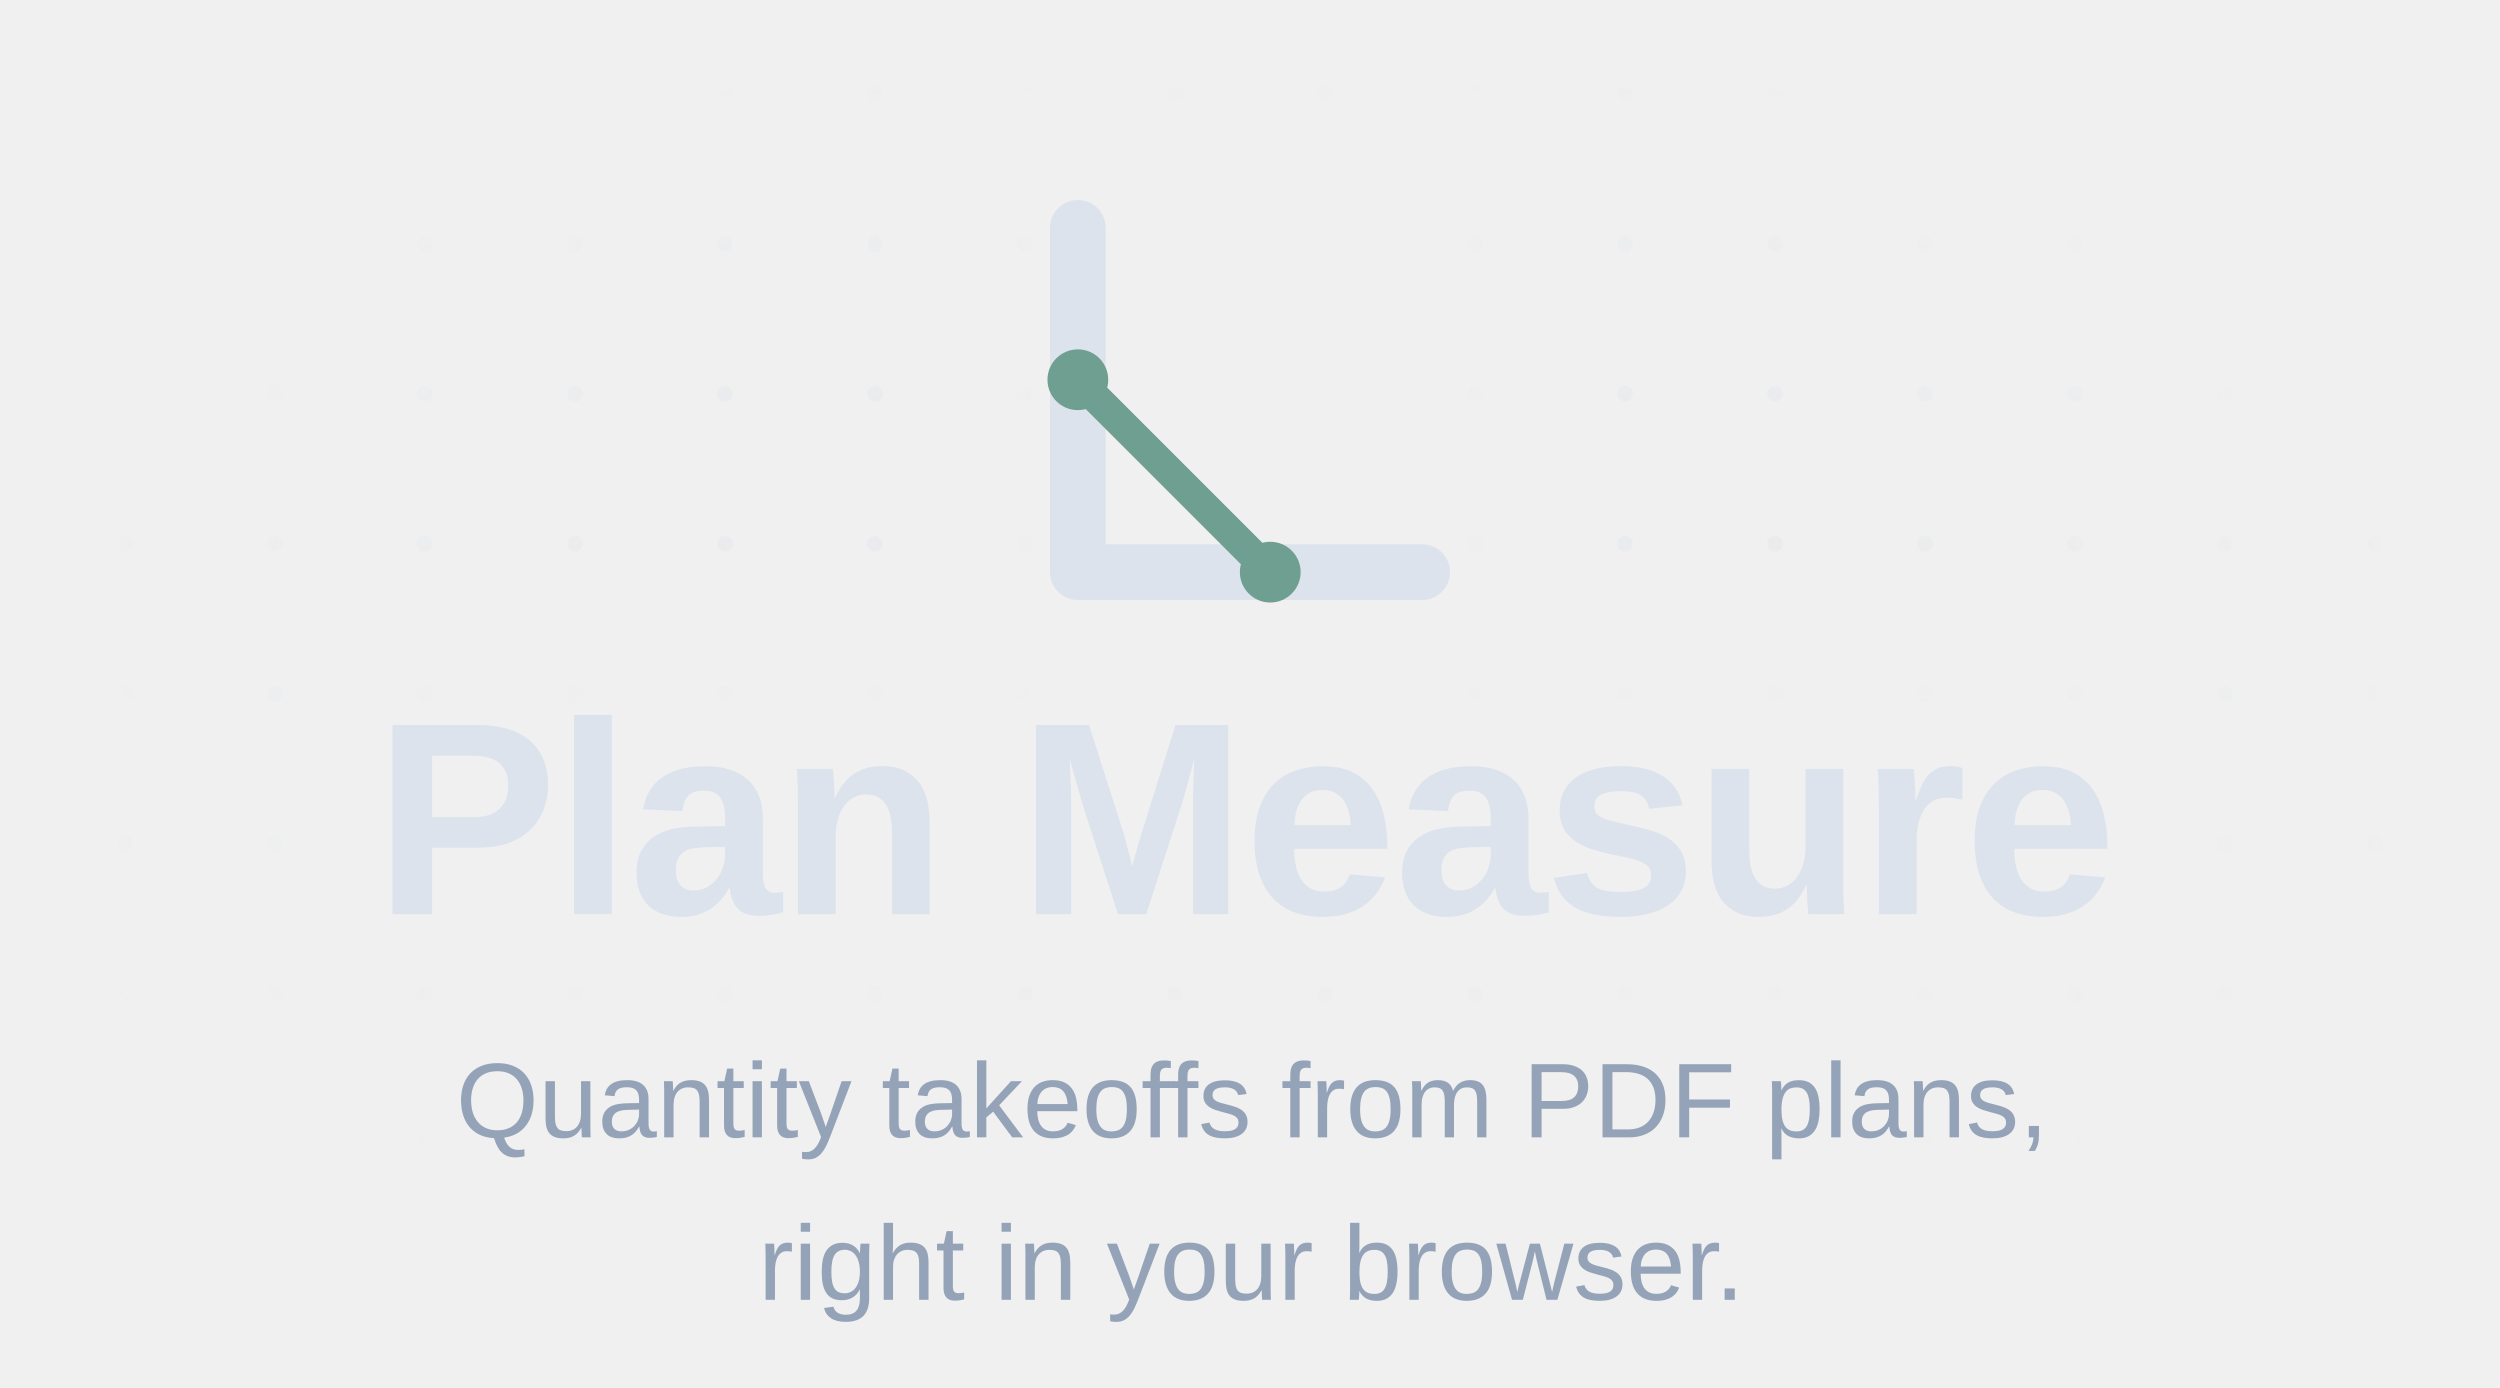
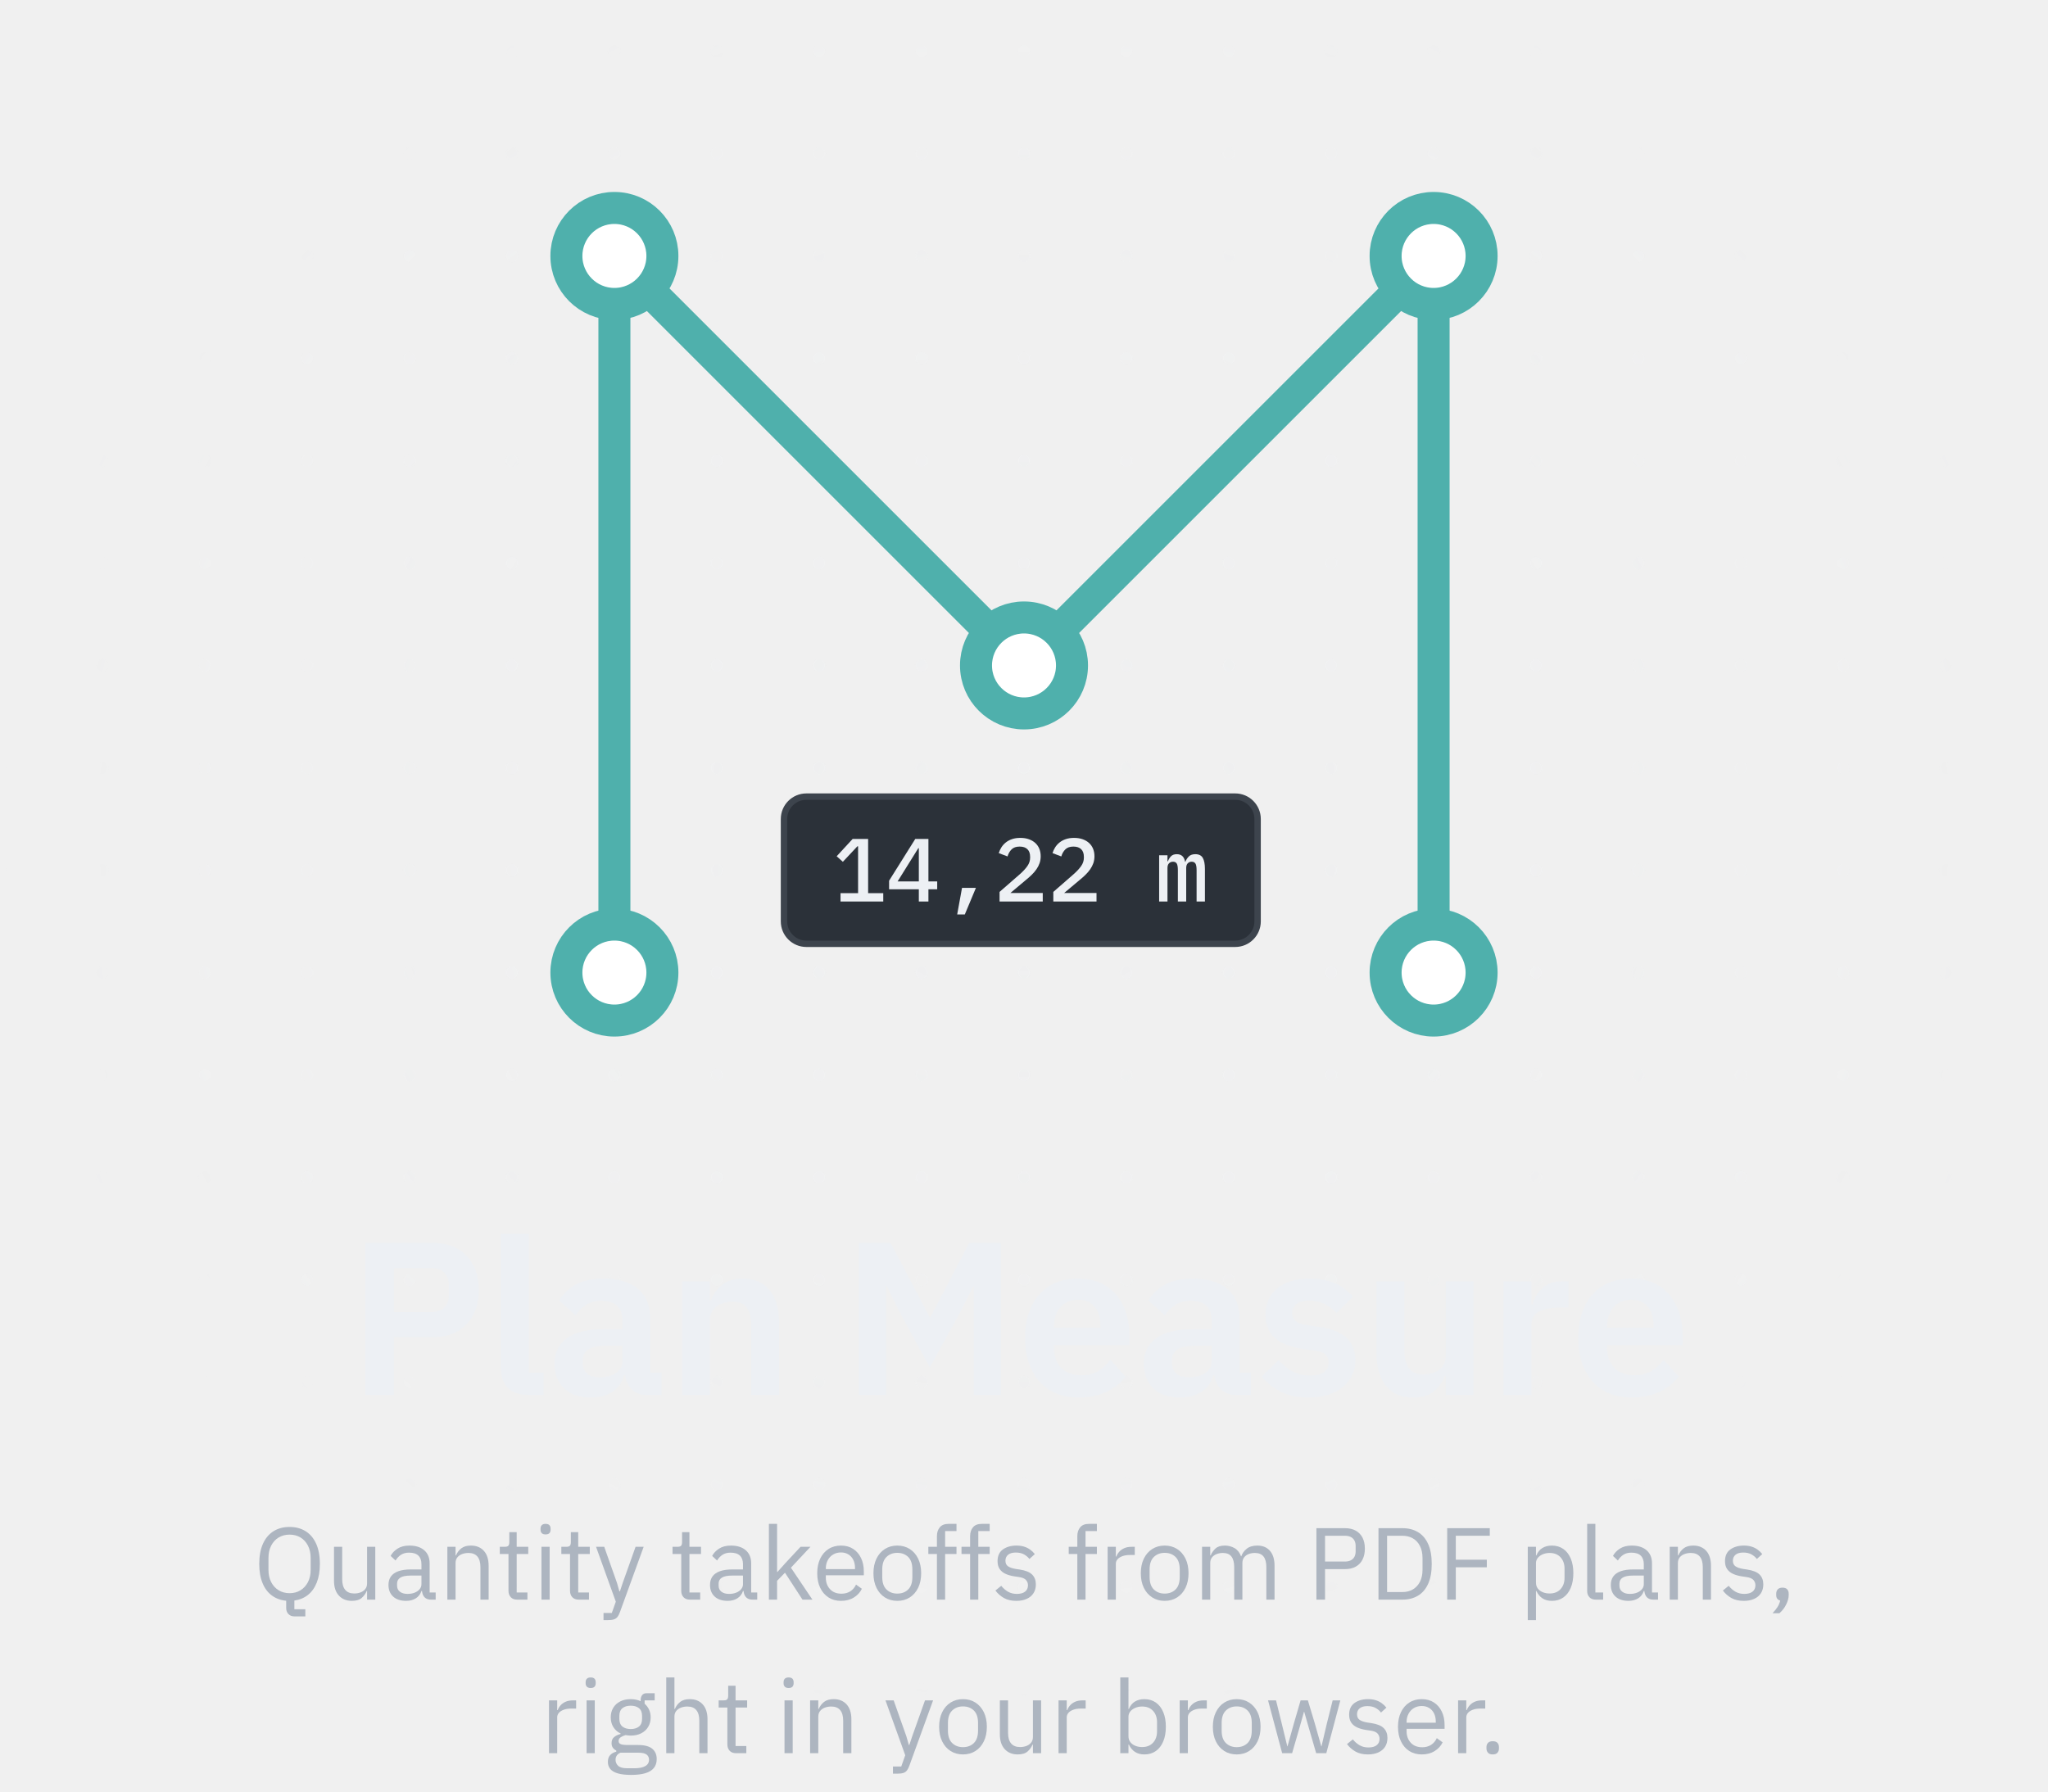
- <svg xmlns="http://www.w3.org/2000/svg" width="400" height="222" viewBox="0 0 400 222">
+ <svg xmlns="http://www.w3.org/2000/svg" width="320" height="280" viewBox="0 0 320 280">
  <defs>
-     <radialGradient id="fade" cx="50%" cy="50%" r="50%">
-       <stop offset="0" stop-color="#fff" stop-opacity="1" />
-       <stop offset="0.6" stop-color="#fff" stop-opacity="0.7" />
+     <path id="o-comma" d="M244 152H399L275 -145H190Z" />
+     <path id="o-four" d="M362 0V136H30V232L322 698H469V224H567V136H469V0ZM125 224H362V595H356Z" />
+     <path id="o-m" d="M44 0V516H137V449H142Q154 482 176.5 505.0Q199 528 241 528Q282 528 304.5 505.5Q327 483 333 444H337Q351 479 376.0 503.5Q401 528 448 528Q508 528 531.5 486.0Q555 444 555 363V0H462V349Q462 403 449.0 423.5Q436 444 407 444Q381 444 363.5 426.5Q346 409 346 374V0H253V349Q253 403 240.5 423.5Q228 444 199 444Q172 444 154.5 426.5Q137 409 137 374V0Z" />
+     <path id="o-one" d="M88 0V93H284V616H276L114 443L45 505L223 698H396V93H565V0Z" />
+     <path id="o-two" d="M545 0H63V107L291 306Q345 354 374.5 397.0Q404 440 404 488V499Q404 554 374.0 583.5Q344 613 287 613Q229 613 197.5 582.0Q166 551 152 503L54 540Q64 573 83.0 603.5Q102 634 131.5 658.0Q161 682 201.5 696.0Q242 710 295 710Q349 710 391.5 694.5Q434 679 463.0 652.0Q492 625 507.0 587.5Q522 550 522 505Q522 463 509.5 427.5Q497 392 474.5 359.5Q452 327 421.0 297.0Q390 267 353 237L184 95H545Z" />
+     <path id="r-D" d="M93 0V698H327Q414 698 478.5 659.5Q543 621 578.0 543.5Q613 466 613 349Q613 232 578.0 154.5Q543 77 478.5 38.5Q414 0 327 0ZM177 74H327Q385 74 429.0 100.0Q473 126 498.0 174.5Q523 223 523 292V406Q523 475 498.0 524.0Q473 573 429.0 598.5Q385 624 327 624H177Z" />
+     <path id="r-F" d="M177 0H93V698H509V624H177V390H480V316H177Z" />
+     <path id="r-P" d="M177 0H93V698H371Q434 698 477.5 673.5Q521 649 543.5 604.5Q566 560 566 498Q566 437 543.5 392.0Q521 347 477.5 322.5Q434 298 371 298H177ZM177 624V372H371Q404 372 427.5 383.5Q451 395 463.5 417.5Q476 440 476 472V524Q476 556 463.5 578.5Q451 601 427.5 612.5Q404 624 371 624Z" />
+     <path id="r-Q" d="M508 -94V-164H405Q364 -164 342.5 -140.5Q321 -117 321 -82V-11Q240 -3 181.0 40.5Q122 84 90.0 162.0Q58 240 58 349Q58 466 94.5 546.5Q131 627 197.5 668.5Q264 710 354 710Q444 710 510.5 668.5Q577 627 613.5 546.5Q650 466 650 349Q650 243 619.5 166.5Q589 90 533.5 46.0Q478 2 401 -9V-94ZM354 63Q415 63 461.0 91.5Q507 120 533.5 171.0Q560 222 560 291V407Q560 476 533.5 527.5Q507 579 461.0 607.0Q415 635 354 635Q294 635 247.5 607.0Q201 579 174.5 527.5Q148 476 148 407V291Q148 222 174.5 171.0Q201 120 247.5 91.5Q294 63 354 63Z" />
+     <path id="r-a" d="M505 0H460Q428 0 408.0 13.5Q388 27 379.0 51.0Q370 75 370 106V113L401 84H366Q350 37 310.5 12.5Q271 -12 217 -12Q135 -12 89.5 30.0Q44 72 44 144Q44 193 68.0 226.5Q92 260 140.5 277.5Q189 295 264 295H366V346Q366 401 336.0 430.0Q306 459 244 459Q198 459 166.0 438.0Q134 417 113 382L65 427Q86 468 132.0 498.0Q178 528 248 528Q341 528 393.5 482.0Q446 436 446 354V70H505ZM366 235H260Q192 235 160.0 215.0Q128 195 128 157V136Q128 98 156.0 77.0Q184 56 230 56Q270 56 300.5 68.5Q331 81 348.5 102.5Q366 124 366 150Z" />
+     <path id="r-b" d="M85 0V740H165V432H169Q189 481 228.0 504.5Q267 528 320 528Q385 528 432.0 495.0Q479 462 504.5 401.5Q530 341 530 258Q530 176 504.5 115.0Q479 54 432.0 21.0Q385 -12 320 -12Q267 -12 229.5 12.0Q192 36 169 84H165V0ZM298 60Q366 60 405.0 102.5Q444 145 444 214V302Q444 371 405.0 413.5Q366 456 298 456Q262 456 231.5 443.0Q201 430 183.0 408.0Q165 386 165 357V165Q165 132 183.0 108.5Q201 85 231.5 72.5Q262 60 298 60Z" />
+     <path id="r-comma" d="M136 117Q168 117 182.5 100.5Q197 84 197 58V44Q197 4 173.0 -46.0Q149 -96 106 -133H39Q69 -101 87.5 -72.5Q106 -44 114 -9Q94 -4 84.5 10.0Q75 24 75 44V58Q75 84 90.0 100.5Q105 117 136 117Z" />
+     <path id="r-e" d="M279 -12Q209 -12 157.0 21.5Q105 55 76.0 115.5Q47 176 47 258Q47 340 76.0 400.5Q105 461 157.0 494.5Q209 528 279 528Q348 528 398.0 495.5Q448 463 475.0 406.0Q502 349 502 276V238H131V214Q131 147 171.5 102.5Q212 58 284 58Q333 58 369.5 81.0Q406 104 426 147L483 106Q458 54 405.0 21.0Q352 -12 279 -12ZM279 461Q236 461 202.5 441.0Q169 421 150.0 385.5Q131 350 131 305V298H416V309Q416 355 399.0 389.0Q382 423 351.0 442.0Q320 461 279 461Z" />
+     <path id="r-f" d="M113 0V446H29V516H113V620Q113 673 141.0 706.5Q169 740 226 740H304V670H193V516H304V446H193V0Z" />
+     <path id="r-g" d="M520 -57Q520 -110 492.0 -144.5Q464 -179 408.5 -195.5Q353 -212 270 -212Q190 -212 139.5 -197.0Q89 -182 66.0 -153.5Q43 -125 43 -85Q43 -43 65.0 -19.0Q87 5 125 15V26Q103 37 91.0 54.5Q79 72 79 98Q79 137 104.0 157.5Q129 178 168 188V192Q122 214 96.5 255.0Q71 296 71 350Q71 403 95.0 443.0Q119 483 163.0 505.5Q207 528 265 528Q293 528 317.5 523.0Q342 518 363 508V517Q363 547 377.0 566.5Q391 586 423 586H500V516H402V483Q430 459 445.5 425.0Q461 391 461 350Q461 298 437.0 257.5Q413 217 369.0 194.5Q325 172 266 172Q253 172 240.0 173.5Q227 175 216 177Q191 170 169.5 156.5Q148 143 148 119Q148 96 170.0 88.0Q192 80 227 80H337Q433 80 476.5 43.5Q520 7 520 -57ZM445 -63Q445 -32 421.5 -13.5Q398 5 338 5H166Q141 -6 129.5 -23.5Q118 -41 118 -65Q118 -99 143.5 -123.0Q169 -147 230 -147H304Q371 -147 408.0 -126.0Q445 -105 445 -63ZM266 236Q317 236 347.0 260.5Q377 285 377 336V364Q377 415 347.0 439.5Q317 464 266 464Q215 464 185.0 439.5Q155 415 155 364V336Q155 285 185.0 260.5Q215 236 266 236Z" />
+     <path id="r-h" d="M85 0V740H165V432H169Q188 476 222.5 502.0Q257 528 315 528Q395 528 441.5 476.5Q488 425 488 331V0H408V317Q408 386 378.5 421.0Q349 456 291 456Q259 456 230.0 445.5Q201 435 183.0 413.0Q165 391 165 358V0Z" />
+     <path id="r-i" d="M125 637Q100 637 88.0 649.5Q76 662 76 682V695Q76 715 88.0 727.5Q100 740 125 740Q151 740 162.5 727.5Q174 715 174 695V682Q174 662 162.5 649.5Q151 637 125 637ZM85 0V516H165V0Z" />
+     <path id="r-k" d="M85 0V740H165V363V271H169L248 359L394 516H491L300 312L510 0H413L242 263L165 184V0Z" />
+     <path id="r-l" d="M241 0H170Q129 0 107.0 23.5Q85 47 85 83V740H165V70H241Z" />
+     <path id="r-m" d="M165 0H85V516H165V432H169Q186 472 217.0 500.0Q248 528 308 528Q359 528 402.0 503.5Q445 479 466 423H468Q482 465 520.5 496.5Q559 528 625 528Q704 528 748.5 476.5Q793 425 793 331V0H713V317Q713 385 686.0 420.5Q659 456 600 456Q569 456 541.0 445.5Q513 435 496.0 413.0Q479 391 479 358V0H399V317Q399 386 372.0 421.0Q345 456 288 456Q257 456 228.5 445.5Q200 435 182.5 413.0Q165 391 165 358Z" />
+     <path id="r-n" d="M165 0H85V516H165V432H169Q188 476 222.5 502.0Q257 528 315 528Q395 528 441.5 476.5Q488 425 488 331V0H408V317Q408 386 378.5 421.0Q349 456 291 456Q259 456 230.0 445.5Q201 435 183.0 413.0Q165 391 165 358Z" />
+     <path id="r-o" d="M280 -12Q211 -12 158.5 21.5Q106 55 76.5 115.5Q47 176 47 258Q47 340 76.5 400.5Q106 461 158.5 494.5Q211 528 280 528Q349 528 401.5 494.5Q454 461 483.5 400.5Q513 340 513 258Q513 176 483.5 115.5Q454 55 401.5 21.5Q349 -12 280 -12ZM280 59Q345 59 386.0 99.0Q427 139 427 221V295Q427 377 386.0 417.0Q345 457 280 457Q216 457 174.5 417.0Q133 377 133 295V221Q133 139 174.5 99.0Q216 59 280 59Z" />
+     <path id="r-p" d="M85 -200V516H165V432H169Q189 481 228.0 504.5Q267 528 320 528Q385 528 432.0 495.0Q479 462 504.5 401.5Q530 341 530 258Q530 176 504.5 115.0Q479 54 432.0 21.0Q385 -12 320 -12Q267 -12 229.5 12.0Q192 36 169 84H165V-200ZM298 60Q366 60 405.0 102.5Q444 145 444 214V302Q444 371 405.0 413.5Q366 456 298 456Q262 456 231.5 443.0Q201 430 183.0 408.0Q165 386 165 357V165Q165 132 183.0 108.5Q201 85 231.5 72.5Q262 60 298 60Z" />
+     <path id="r-period" d="M136 -12Q105 -12 90.0 4.5Q75 21 75 46V59Q75 85 90.0 101.0Q105 117 136 117Q168 117 182.5 101.0Q197 85 197 59V46Q197 21 182.5 4.5Q168 -12 136 -12Z" />
+     <path id="r-r" d="M165 0H85V516H165V421H170Q179 446 198.0 467.5Q217 489 247.0 502.5Q277 516 319 516H350V436H303Q260 436 229.0 424.5Q198 413 181.5 394.0Q165 375 165 350Z" />
+     <path id="r-s" d="M240 -12Q169 -12 120.0 15.5Q71 43 36 89L93 135Q123 98 160.0 77.0Q197 56 246 56Q297 56 325.5 78.0Q354 100 354 140Q354 170 334.5 192.0Q315 214 264 221L223 227Q176 234 138.0 250.5Q100 267 78.5 297.5Q57 328 57 376Q57 453 109.5 490.5Q162 528 241 528Q283 528 315.5 518.0Q348 508 374.0 489.5Q400 471 421 445L368 397Q351 421 318.0 440.5Q285 460 235 460Q186 460 160.0 438.5Q134 417 134 380Q134 343 159.5 325.5Q185 308 233 300L273 294Q359 281 395.0 244.5Q431 208 431 149Q431 99 408.0 63.0Q385 27 342.0 7.5Q299 -12 240 -12Z" />
+     <path id="r-t" d="M299 0H199Q158 0 136.0 24.0Q114 48 114 85V446H29V516H77Q103 516 112.5 526.5Q122 537 122 563V659H194V516H307V446H194V70H299Z" />
+     <path id="r-u" d="M403 0V84H399Q384 47 351.5 17.5Q319 -12 254 -12Q175 -12 127.5 39.5Q80 91 80 185V516H160V199Q160 130 190.0 95.0Q220 60 278 60Q310 60 338.5 70.5Q367 81 385.0 103.0Q403 125 403 159V516H483V0Z" />
+     <path id="r-w" d="M169 0 31 516H109L164 293L219 67H221L284 293L349 516H420L487 293L551 67H553L606 293L662 516H737L600 0H501L429 248L384 405H382L338 248L266 0Z" />
+     <path id="r-y" d="M278 165 403 516H482L251 -120Q240 -151 226.5 -168.5Q213 -186 191.0 -193.0Q169 -200 131 -200H90V-130H171L210 -20L17 516H97L221 165L245 81H250Z" />
+     <path id="s-M" d="M81.72 0V698H228.266L332.77 499.646L407.82 356.546H410.705L485.345 499.646L589.144 698H735.215V0H610.209V385.693V496.348H606.619L553.26 389.923L408.115 126.109L265.086 389.218L210.316 501.283H206.726V385.693V0Z" />
+     <path id="s-P" d="M213.661 0H81.72V698H396.381Q460.791 698 507.111 671.032Q553.431 644.065 578.398 595.335Q603.366 546.605 603.366 481.785Q603.366 417.26 578.398 368.734Q553.431 320.209 507.111 292.889Q460.791 265.569 396.381 265.569H213.661ZM213.661 583.109V380.46H383.69Q409.64 380.46 427.853 389.493Q446.065 398.525 456.097 416.09Q466.13 433.655 466.13 458.605V504.965Q466.13 530.619 456.097 547.832Q446.065 565.044 427.853 574.077Q409.64 583.109 383.69 583.109Z" />
+     <path id="s-a" d="M528.971 0H457.885Q429.41 0 406.942 13.5Q384.475 27 371.95 52.763Q359.425 78.525 359.425 113.755V124.985L391.13 89.64H355.425Q342.245 39.82 301.687 13.91Q261.13 -12 202.9 -12Q123.015 -12 79.982 30.353Q36.95 72.705 36.95 141.885Q36.95 195.82 63.417 231.083Q89.885 266.345 139.795 284.198Q189.705 302.05 260.475 302.05H349.08V340.36Q349.08 383.375 326.13 407.792Q303.18 432.209 251.755 432.209Q207.165 432.209 179.395 412.619Q151.625 393.029 133.445 365.785L57.245 434.05Q86 479.28 134.115 506.813Q182.23 534.345 260.69 534.345Q366.381 534.345 421.701 485.878Q477.021 437.41 477.021 347.655V101.726H528.971ZM349.08 225.13H267.05Q216.676 225.13 191.726 208.655Q166.776 192.18 166.776 160.525V143.755Q166.776 112.805 187.726 96.74Q208.676 80.676 245.51 80.676Q274.935 80.676 298.032 89.298Q321.13 97.92 335.105 114.838Q349.08 131.755 349.08 156.345Z" />
+     <path id="s-e" d="M285.345 -12Q208.295 -12 153.122 21.5Q97.95 55 68.597 116.558Q39.245 178.115 39.245 261.525Q39.245 344.23 67.892 405.435Q96.54 466.64 150.655 500.493Q204.77 534.345 281.115 534.345Q362.805 534.345 415.273 498.32Q467.74 462.295 493.33 402.475Q518.92 342.655 518.92 271.065V228.835H171.891V216.115Q171.891 159.69 203.931 125.061Q235.971 90.431 298.805 90.431Q346.395 90.431 377.255 110.611Q408.115 130.791 431.64 161.1L500.625 84.144Q468.575 40.605 413.108 14.302Q357.64 -12 285.345 -12ZM283.23 437.734Q249.395 437.734 224.356 422.317Q199.316 406.9 185.603 379.507Q171.891 352.115 171.891 315.575V307.87H385.684V317.46Q385.684 353.59 373.972 380.54Q362.26 407.49 339.367 422.612Q316.475 437.734 283.23 437.734Z" />
+     <path id="s-l" d="M270.611 0H202.431Q136.755 0 105.237 33.018Q73.72 66.035 73.72 126.006V740H201.661V101.726H270.611Z" />
+     <path id="s-n" d="M201.661 0H73.72V522.345H201.661V434.82H207.071Q222.546 476.705 257.398 505.525Q292.251 534.345 353.071 534.345Q433.071 534.345 476.398 480.818Q519.726 427.29 519.726 329.59V0H391.785V317Q391.785 372.351 371.802 400.428Q351.82 428.504 305.805 428.504Q279.571 428.504 255.796 419.414Q232.021 410.324 216.841 391.749Q201.661 373.173 201.661 345.31Z" />
+     <path id="s-r" d="M201.661 0H73.72V522.345H201.661V413.95H206.661Q213.546 441.77 230.431 466.442Q247.316 491.115 275.553 506.73Q303.791 522.345 345.086 522.345H372.561V401.454H332.611Q289.611 401.454 260.373 392.774Q231.136 384.094 216.398 366.504Q201.661 348.914 201.661 319.684Z" />
+     <path id="s-s" d="M244.935 -12Q170.41 -12 119.295 13.385Q68.18 38.77 28.95 84.065L107.1 159.676Q135.69 126.906 170.575 108.021Q205.46 89.136 250.23 89.136Q296.295 89.136 316.687 105.143Q337.08 121.151 337.08 149.165Q337.08 172.115 322.515 185.655Q307.95 199.195 273.165 204.08L220.885 210.785Q165.425 218.49 126.367 237.457Q87.31 256.425 67.22 289.04Q47.13 321.655 47.13 368.95Q47.13 445.245 101.392 489.795Q155.655 534.345 245.23 534.345Q296.395 534.345 332.773 524.698Q369.151 515.05 396.913 496.55Q424.676 478.05 449.201 452.05L373.64 376.555Q351 401.26 319.058 417.234Q287.115 433.209 249.1 433.209Q208.561 433.209 189.258 418.407Q169.956 403.605 169.956 378.59Q169.956 352.87 185.586 339.6Q201.215 326.33 237.935 320.445L291.33 313.035Q377.33 301.445 418.618 262.83Q459.906 224.215 459.906 158.87Q459.906 108.87 433.381 70.05Q406.856 31.23 358.568 9.615Q310.28 -12 244.935 -12Z" />
+     <path id="s-u" d="M386.08 0V86.82H381.375Q367.785 47.705 333.875 17.853Q299.965 -12 234.965 -12Q155.26 -12 111.637 41.263Q68.015 94.525 68.015 192.05V522.345H195.956V205.345Q195.956 151.151 217.143 122.496Q238.33 93.841 283.64 93.841Q309.295 93.841 332.86 102.931Q356.425 112.021 371.252 130.496Q386.08 148.971 386.08 176.625V522.345H514.021V0Z" />
+     <pattern id="g" x="8" y="0" width="16" height="16" patternUnits="userSpaceOnUse">
+       <circle cx="8.0" cy="8.0" r="1" fill="#EDF0F4" />
+     </pattern>
+     <radialGradient id="f" cx=".5" cy="0.45" r=".5">
+       <stop offset="0" stop-color="#fff" />
+       <stop offset=".6" stop-color="#fff" stop-opacity=".55" />
      <stop offset="1" stop-color="#fff" stop-opacity="0" />
    </radialGradient>
-     <path id="b-P" d="M1296 963Q1296 872 1265.5 787.5Q1235 703 1172.0 638.0Q1109 573 1012.0 534.5Q915 496 782 496H432V0H137V1409H770Q905 1409 1004.0 1376.5Q1103 1344 1168.0 1285.0Q1233 1226 1264.5 1144.0Q1296 1062 1296 963ZM999 958Q999 1067 933.5 1123.5Q868 1180 737 1180H432V723H745Q811 723 858.5 740.0Q906 757 937.5 788.0Q969 819 984.0 862.5Q999 906 999 958Z" />
-     <path id="b-l" d="M143 0V1484H424V0Z" />
-     <path id="b-a" d="M393 -20Q315 -20 253.5 1.5Q192 23 149.0 64.5Q106 106 83.0 167.0Q60 228 60 306Q60 402 93.5 467.5Q127 533 185.0 573.5Q243 614 321.0 632.5Q399 651 487 652L720 656V711Q720 770 709.5 809.5Q699 849 679.0 874.0Q659 899 629.5 909.5Q600 920 562 920Q527 920 499.5 913.0Q472 906 452.0 888.5Q432 871 419.5 841.5Q407 812 402 767L109 781Q121 852 153.0 910.5Q185 969 241.5 1012.0Q298 1055 380.5 1078.5Q463 1102 574 1102Q675 1102 754.0 1077.0Q833 1052 888.0 1002.5Q943 953 972.0 881.0Q1001 809 1001 714V320Q1001 282 1004.5 252.0Q1008 222 1017.5 201.5Q1027 181 1044.5 170.5Q1062 160 1090 160Q1122 160 1152 166V14Q1127 8 1107.0 3.0Q1087 -2 1067.0 -5.0Q1047 -8 1024.5 -10.0Q1002 -12 972 -12Q866 -12 815.5 40.0Q765 92 755 193H749Q693 92 605.5 36.0Q518 -20 393 -20ZM720 501 576 499Q531 497 490.5 491.5Q450 486 419.5 468.5Q389 451 371.0 418.0Q353 385 353 328Q353 251 388.5 213.5Q424 176 483 176Q537 176 581.0 199.0Q625 222 655.5 259.5Q686 297 703.0 346.0Q720 395 720 446Z" />
-     <path id="b-n" d="M844 0V607Q844 670 834.0 722.5Q824 775 801.0 812.5Q778 850 741.0 871.0Q704 892 651 892Q600 892 558.5 869.5Q517 847 487.0 805.5Q457 764 440.5 706.5Q424 649 424 580V0H143V840Q143 875 142.5 912.0Q142 949 140.5 982.5Q139 1016 138.0 1042.5Q137 1069 135 1082H403Q405 1070 407.0 1043.5Q409 1017 411.0 985.0Q413 953 414.5 921.0Q416 889 416 867H420Q477 991 563.0 1047.0Q649 1103 768 1103Q866 1103 933.5 1071.0Q1001 1039 1043.5 983.0Q1086 927 1105.0 851.0Q1124 775 1124 687V0Z" />
-     <path id="b-M" d="M1307 0V854Q1307 905 1308.5 959.0Q1310 1013 1312 1058Q1315 1111 1317 1161Q1296 1082 1277 1011Q1269 981 1260.0 949.0Q1251 917 1242.5 887.0Q1234 857 1226.0 831.0Q1218 805 1212 786L958 0H748L494 786Q488 805 480.5 831.0Q473 857 464.5 887.0Q456 917 447.0 949.0Q438 981 429 1011Q409 1082 387 1161Q390 1103 393 1047Q395 999 397.0 946.0Q399 893 399 854V0H137V1409H532L784 621Q794 590 805.5 545.0Q817 500 828 458Q840 409 854 356Q868 408 881 456Q887 477 893.0 499.0Q899 521 905.0 542.0Q911 563 917.0 582.0Q923 601 928 616L1176 1409H1569V0Z" />
-     <path id="b-e" d="M586 -20Q469 -20 375.5 14.5Q282 49 216.0 119.5Q150 190 115.0 296.5Q80 403 80 546Q80 701 121.5 807.0Q163 913 233.5 978.5Q304 1044 396.0 1073.0Q488 1102 590 1102Q718 1102 808.5 1057.5Q899 1013 957.0 933.0Q1015 853 1042.0 741.5Q1069 630 1069 495V487H375Q375 419 387.0 360.5Q399 302 426.0 259.5Q453 217 496.0 192.5Q539 168 600 168Q674 168 721.0 199.5Q768 231 788 297L1053 274Q1035 228 1002.5 176.0Q970 124 916.0 80.5Q862 37 781.5 8.5Q701 -20 586 -20ZM586 925Q543 925 505.5 910.5Q468 896 440.5 864.5Q413 833 396.0 783.0Q379 733 377 663H797Q789 794 734.0 859.5Q679 925 586 925Z" />
-     <path id="b-s" d="M1055 316Q1055 238 1022.5 176.0Q990 114 928.0 70.5Q866 27 776.0 3.5Q686 -20 571 -20Q468 -20 385.0 -5.0Q302 10 239.5 44.5Q177 79 135.0 134.0Q93 189 72 270L319 307Q331 262 352.0 234.0Q373 206 404.0 191.0Q435 176 476.5 171.0Q518 166 571 166Q619 166 660.5 171.5Q702 177 732.5 190.5Q763 204 780.0 228.5Q797 253 797 290Q797 332 772.5 356.5Q748 381 705.5 396.5Q663 412 605.5 423.5Q548 435 483 450Q415 465 349.0 486.0Q283 507 231.0 543.0Q179 579 147.0 634.5Q115 690 115 775Q115 852 145.0 912.5Q175 973 233.0 1015.5Q291 1058 376.5 1080.5Q462 1103 573 1103Q661 1103 737.0 1086.5Q813 1070 873.0 1034.5Q933 999 973.5 944.0Q1014 889 1030 811L781 785Q774 824 756.0 849.5Q738 875 711.5 890.0Q685 905 650.0 910.5Q615 916 573 916Q473 916 423.0 890.5Q373 865 373 805Q373 768 393.5 746.0Q414 724 451.5 709.5Q489 695 540.5 684.5Q592 674 653 659Q728 643 800.5 621.5Q873 600 929.5 562.5Q986 525 1020.5 466.0Q1055 407 1055 316Z" />
-     <path id="b-u" d="M408 1082V475Q408 412 418.0 359.5Q428 307 451.0 269.5Q474 232 510.5 211.0Q547 190 600 190Q651 190 692.5 212.5Q734 235 764.0 276.5Q794 318 810.5 375.5Q827 433 827 502V1082H1108V242Q1108 208 1108.5 170.5Q1109 133 1110.5 99.5Q1112 66 1113.5 39.5Q1115 13 1116 0H848Q847 12 844.5 38.5Q842 65 840.5 97.0Q839 129 837.5 161.0Q836 193 836 215H831Q775 92 688.5 36.0Q602 -20 483 -20Q386 -20 318.0 12.0Q250 44 207.5 99.5Q165 155 146.0 231.0Q127 307 127 395V1082Z" />
-     <path id="b-r" d="M143 0V828Q143 863 142.5 902.0Q142 941 140.5 976.5Q139 1012 138.0 1040.5Q137 1069 135 1082H403Q405 1070 407.0 1040.5Q409 1011 411.0 976.0Q413 941 414.5 906.5Q416 872 416 851H420Q441 910 462.0 956.5Q483 1003 511.5 1035.5Q540 1068 580.0 1085.5Q620 1103 679 1103Q704 1103 728.5 1098.5Q753 1094 766 1088V853Q739 859 711.5 863.5Q684 868 646 868Q541 868 482.5 783.0Q424 698 424 531V0Z" />
-     <path id="r-Q" d="M1495 711Q1495 562 1456.5 438.5Q1418 315 1345.5 222.0Q1273 129 1167.5 70.5Q1062 12 928 -6Q949 -70 975.5 -115.0Q1002 -160 1036.0 -188.5Q1070 -217 1111.5 -230.5Q1153 -244 1204 -244Q1232 -244 1264.0 -240.0Q1296 -236 1319 -231V-365Q1281 -374 1235.5 -380.5Q1190 -387 1141 -387Q1055 -387 991.0 -361.5Q927 -336 878.5 -288.5Q830 -241 795.0 -172.0Q760 -103 733 -16Q575 -8 455.5 49.5Q336 107 256.5 203.5Q177 300 137.0 429.5Q97 559 97 711Q97 876 143.0 1009.0Q189 1142 278.0 1235.5Q367 1329 497.5 1379.5Q628 1430 797 1430Q965 1430 1095.5 1379.0Q1226 1328 1314.5 1234.0Q1403 1140 1449.0 1007.0Q1495 874 1495 711ZM1300 711Q1300 838 1267.5 942.0Q1235 1046 1171.5 1120.0Q1108 1194 1014.0 1234.0Q920 1274 797 1274Q671 1274 576.0 1234.0Q481 1194 417.5 1120.0Q354 1046 322.5 942.0Q291 838 291 711Q291 584 323.5 478.5Q356 373 419.5 296.5Q483 220 577.5 177.5Q672 135 795 135Q927 135 1022.5 178.0Q1118 221 1179.5 297.5Q1241 374 1270.5 480.0Q1300 586 1300 711Z" />
-     <path id="r-u" d="M314 1082V396Q314 317 325.5 264.0Q337 211 363.0 178.5Q389 146 431.5 132.5Q474 119 537 119Q601 119 652.5 141.5Q704 164 740.5 206.5Q777 249 797.0 311.5Q817 374 817 455V1082H997V231Q997 197 997.5 159.5Q998 122 999.0 88.5Q1000 55 1001.0 31.0Q1002 7 1003 0H833Q832 5 831.0 27.0Q830 49 828.5 77.5Q827 106 826.0 135.5Q825 165 825 185H822Q796 138 765.0 100.0Q734 62 693.0 35.5Q652 9 599.0 -5.5Q546 -20 476 -20Q386 -20 321.0 2.0Q256 24 214.0 70.0Q172 116 152.5 188.0Q133 260 133 361V1082Z" />
-     <path id="r-a" d="M414 -20Q251 -20 169.0 66.0Q87 152 87 302Q87 409 127.5 477.5Q168 546 233.5 585.0Q299 624 383.0 639.0Q467 654 554 656L797 660V719Q797 786 783.0 833.0Q769 880 740.0 909.0Q711 938 667.5 951.5Q624 965 565 965Q513 965 471.0 957.5Q429 950 398.0 930.5Q367 911 348.0 877.5Q329 844 323 793L135 810Q145 874 173.0 927.5Q201 981 252.5 1020.0Q304 1059 381.5 1080.5Q459 1102 569 1102Q773 1102 876.0 1008.5Q979 915 979 738V272Q979 192 1000.0 151.5Q1021 111 1080 111Q1095 111 1110.0 113.0Q1125 115 1139 118V6Q1105 -2 1071.5 -6.0Q1038 -10 1000 -10Q949 -10 912.5 3.5Q876 17 853.0 44.5Q830 72 818.0 112.5Q806 153 803 207H797Q768 155 733.5 113.0Q699 71 653.0 41.5Q607 12 548.5 -4.0Q490 -20 414 -20ZM455 115Q541 115 605.5 146.5Q670 178 712.5 227.0Q755 276 776.0 334.0Q797 392 797 445V534L600 530Q534 529 474.5 520.5Q415 512 370.0 487.0Q325 462 298.5 417.0Q272 372 272 299Q272 211 319.5 163.0Q367 115 455 115Z" />
-     <path id="r-n" d="M825 0V686Q825 765 813.5 818.0Q802 871 776.0 903.5Q750 936 707.5 949.5Q665 963 602 963Q538 963 486.5 940.5Q435 918 398.5 875.5Q362 833 342.0 770.5Q322 708 322 627V0H142V851Q142 885 141.5 922.5Q141 960 140.0 993.5Q139 1027 138.0 1051.0Q137 1075 136 1082H306Q307 1077 308.0 1055.0Q309 1033 310.5 1004.5Q312 976 313.0 946.5Q314 917 314 897H317Q343 944 374.0 982.0Q405 1020 446.0 1046.5Q487 1073 540.0 1087.5Q593 1102 663 1102Q753 1102 818.0 1080.0Q883 1058 925.0 1012.0Q967 966 986.5 893.5Q1006 821 1006 721V0Z" />
-     <path id="r-t" d="M554 8Q513 -3 470.5 -9.5Q428 -16 372 -16Q156 -16 156 229V951H31V1082H163L216 1324H336V1082H536V951H336V268Q336 190 361.5 158.5Q387 127 450 127Q476 127 500.5 131.0Q525 135 554 141Z" />
-     <path id="r-i" d="M137 1312V1484H317V1312ZM137 0V1082H317V0Z" />
-     <path id="r-y" d="M604 0Q566 -98 526.5 -176.5Q487 -255 438.0 -310.5Q389 -366 329.0 -395.5Q269 -425 191 -425Q157 -425 128.0 -423.0Q99 -421 67 -414V-279Q86 -282 110.0 -283.5Q134 -285 151 -285Q230 -285 298.0 -226.0Q366 -167 417 -38L434 5L5 1082H197L425 484Q435 457 450.5 412.0Q466 367 481.5 322.0Q497 277 509.0 241.0Q521 205 523 196Q526 207 537.5 239.5Q549 272 563.5 312.0Q578 352 593.0 393.0Q608 434 618 464L830 1082H1020Z" />
-     <path id="r-k" d="M816 0 450 494 318 385V0H138V1484H318V557L793 1082H1004L565 617L1027 0Z" />
-     <path id="r-e" d="M276 503Q276 418 293.5 346.5Q311 275 347.5 223.5Q384 172 441.0 143.5Q498 115 578 115Q695 115 765.5 162.0Q836 209 861 281L1019 236Q1002 191 971.5 145.5Q941 100 890.0 63.5Q839 27 762.5 3.5Q686 -20 578 -20Q338 -20 212.5 123.0Q87 266 87 548Q87 700 125.0 805.5Q163 911 229.0 977.0Q295 1043 383.0 1072.5Q471 1102 571 1102Q707 1102 798.5 1058.0Q890 1014 945.5 936.5Q1001 859 1024.5 754.0Q1048 649 1048 527V503ZM862 641Q847 812 775.0 890.5Q703 969 568 969Q523 969 473.5 954.5Q424 940 382.0 903.0Q340 866 311.0 802.5Q282 739 278 641Z" />
-     <path id="r-o" d="M1053 542Q1053 258 928.0 119.0Q803 -20 565 -20Q452 -20 363.0 14.0Q274 48 212.5 118.0Q151 188 118.5 293.5Q86 399 86 542Q86 1102 571 1102Q697 1102 788.5 1067.0Q880 1032 938.5 962.0Q997 892 1025.0 787.0Q1053 682 1053 542ZM864 542Q864 668 844.5 750.0Q825 832 787.5 881.0Q750 930 696.0 949.5Q642 969 574 969Q505 969 449.5 948.5Q394 928 355.0 878.5Q316 829 295.5 747.0Q275 665 275 542Q275 416 297.0 333.5Q319 251 357.5 202.0Q396 153 448.5 133.0Q501 113 563 113Q632 113 688.0 132.5Q744 152 783.0 201.0Q822 250 843.0 333.0Q864 416 864 542Z" />
-     <path id="r-f" d="M361 951V0H181V951H29V1082H181V1204Q181 1263 192.0 1313.5Q203 1364 232.5 1401.5Q262 1439 313.0 1460.5Q364 1482 445 1482Q477 1482 511.5 1479.0Q546 1476 572 1470V1333Q555 1336 532.5 1338.5Q510 1341 492 1341Q452 1341 426.5 1330.0Q401 1319 386.5 1298.5Q372 1278 366.5 1248.0Q361 1218 361 1179V1082H572V951Z" />
-     <path id="r-s" d="M950 299Q950 223 920.5 163.5Q891 104 835.0 63.5Q779 23 697.5 1.5Q616 -20 511 -20Q417 -20 341.5 -5.5Q266 9 209.0 41.0Q152 73 113.5 125.5Q75 178 57 254L216 285Q239 198 311.0 157.5Q383 117 511 117Q569 117 617.5 125.0Q666 133 701.0 152.5Q736 172 755.5 204.5Q775 237 775 285Q775 334 752.0 365.5Q729 397 688.0 418.0Q647 439 588.5 454.5Q530 470 460 489Q395 506 331.0 527.0Q267 548 215.5 582.5Q164 617 132.0 668.0Q100 719 100 796Q100 944 205.5 1021.5Q311 1099 513 1099Q692 1099 797.5 1036.0Q903 973 931 834L769 814Q760 856 736.0 884.5Q712 913 678.0 930.5Q644 948 601.5 955.5Q559 963 513 963Q391 963 333.0 926.0Q275 889 275 814Q275 770 296.5 741.5Q318 713 356.5 693.5Q395 674 449.0 659.5Q503 645 568 629Q611 618 656.0 605.5Q701 593 743.5 575.5Q786 558 823.5 534.5Q861 511 889.0 478.0Q917 445 933.5 401.0Q950 357 950 299Z" />
-     <path id="r-r" d="M142 0V830Q142 864 141.5 899.5Q141 935 140.0 968.0Q139 1001 138.0 1030.0Q137 1059 136 1082H306Q307 1059 308.5 1029.5Q310 1000 311.5 969.0Q313 938 313.5 909.5Q314 881 314 861H318Q337 923 358.5 968.5Q380 1014 409.0 1043.5Q438 1073 478.0 1087.5Q518 1102 575 1102Q597 1102 617.0 1098.5Q637 1095 648 1092V927Q630 932 606.0 934.5Q582 937 552 937Q490 937 446.5 909.0Q403 881 375.5 831.5Q348 782 335.0 713.5Q322 645 322 564V0Z" />
-     <path id="r-m" d="M768 0V686Q768 765 758.0 818.0Q748 871 724.5 903.5Q701 936 663.0 949.5Q625 963 570 963Q513 963 467.0 940.5Q421 918 388.5 875.5Q356 833 338.5 770.5Q321 708 321 627V0H142V851Q142 885 141.5 922.5Q141 960 140.0 993.5Q139 1027 138.0 1051.0Q137 1075 136 1082H306Q307 1077 308.0 1055.0Q309 1033 310.5 1004.5Q312 976 313.0 946.5Q314 917 314 897H317Q341 944 369.0 982.0Q397 1020 434.5 1046.5Q472 1073 520.5 1087.5Q569 1102 633 1102Q756 1102 827.5 1053.0Q899 1004 927 897H930Q954 944 984.0 982.0Q1014 1020 1054.0 1046.5Q1094 1073 1144.0 1087.5Q1194 1102 1258 1102Q1340 1102 1399.5 1080.0Q1459 1058 1497.0 1012.0Q1535 966 1553.0 893.5Q1571 821 1571 721V0H1393V686Q1393 765 1383.0 818.0Q1373 871 1349.5 903.5Q1326 936 1288.0 949.5Q1250 963 1195 963Q1138 963 1092.0 941.5Q1046 920 1013.5 878.0Q981 836 963.5 773.0Q946 710 946 627V0Z" />
-     <path id="r-P" d="M1258 985Q1258 893 1227.5 813.5Q1197 734 1136.5 675.5Q1076 617 985.0 583.0Q894 549 773 549H359V0H168V1409H761Q886 1409 979.0 1378.5Q1072 1348 1134.0 1292.5Q1196 1237 1227.0 1158.5Q1258 1080 1258 985ZM1066 983Q1066 1117 984.0 1186.5Q902 1256 738 1256H359V700H746Q911 700 988.5 773.0Q1066 846 1066 983Z" />
-     <path id="r-D" d="M1381 719Q1381 543 1328.0 408.5Q1275 274 1183.0 183.5Q1091 93 965.5 46.5Q840 0 695 0H168V1409H634Q797 1409 934.5 1368.5Q1072 1328 1171.0 1243.5Q1270 1159 1325.5 1029.0Q1381 899 1381 719ZM1189 719Q1189 862 1148.0 963.5Q1107 1065 1033.0 1130.0Q959 1195 856.0 1225.5Q753 1256 630 1256H359V153H673Q784 153 878.5 189.0Q973 225 1042.0 296.0Q1111 367 1150.0 473.0Q1189 579 1189 719Z" />
-     <path id="r-F" d="M359 1253V729H1145V571H359V0H168V1409H1169V1253Z" />
-     <path id="r-p" d="M1053 546Q1053 423 1033.0 319.0Q1013 215 966.5 140.0Q920 65 843.5 22.5Q767 -20 655 -20Q539 -20 452.0 24.0Q365 68 319 168H314Q315 166 315.5 150.0Q316 134 316.5 110.0Q317 86 317.5 56.5Q318 27 318 -2V-425H138V861Q138 900 137.5 936.0Q137 972 136.0 1001.5Q135 1031 134.0 1052.0Q133 1073 132 1082H306Q307 1079 308.5 1061.0Q310 1043 311.5 1017.5Q313 992 314.5 963.0Q316 934 316 908H320Q345 960 377.0 996.5Q409 1033 450.0 1056.5Q491 1080 541.5 1090.5Q592 1101 655 1101Q767 1101 843.5 1061.0Q920 1021 966.5 948.5Q1013 876 1033.0 773.5Q1053 671 1053 546ZM864 542Q864 642 852.0 720.0Q840 798 810.5 852.0Q781 906 732.0 934.0Q683 962 609 962Q549 962 496.0 945.0Q443 928 403.5 880.0Q364 832 341.0 747.5Q318 663 318 528Q318 413 337.0 333.5Q356 254 392.5 205.0Q429 156 483.0 134.5Q537 113 607 113Q682 113 731.5 142.0Q781 171 810.5 226.0Q840 281 852.0 360.5Q864 440 864 542Z" />
-     <path id="r-l" d="M138 0V1484H318V0Z" />
-     <path id="r-comma" d="M385 219V51Q385 -2 380.5 -45.5Q376 -89 366.0 -126.5Q356 -164 341.5 -197.0Q327 -230 307 -262H184Q229 -197 253.5 -131.0Q278 -65 278 0H190V219Z" />
-     <path id="r-g" d="M548 -425Q455 -425 383.0 -406.0Q311 -387 260.0 -351.5Q209 -316 177.0 -267.0Q145 -218 131 -158L312 -132Q330 -207 391.5 -247.5Q453 -288 553 -288Q614 -288 664.0 -271.0Q714 -254 749.0 -216.5Q784 -179 803.0 -119.0Q822 -59 822 27V201H820Q800 160 770.5 122.5Q741 85 698.5 56.0Q656 27 600.0 9.5Q544 -8 472 -8Q369 -8 295.5 26.5Q222 61 175.5 130.0Q129 199 107.5 301.5Q86 404 86 539Q86 669 107.5 773.0Q129 877 177.5 949.5Q226 1022 303.5 1060.5Q381 1099 492 1099Q607 1099 691.5 1046.5Q776 994 822 897H824Q824 922 825.5 953.0Q827 984 828.5 1011.5Q830 1039 832.0 1059.0Q834 1079 836 1082H1007Q1006 1073 1005.0 1051.5Q1004 1030 1003.0 1000.0Q1002 970 1001.5 933.5Q1001 897 1001 858V31Q1001 -196 889.5 -310.5Q778 -425 548 -425ZM822 541Q822 654 797.5 734.5Q773 815 733.0 866.0Q693 917 641.5 941.0Q590 965 536 965Q467 965 417.5 941.0Q368 917 335.5 865.5Q303 814 287.5 733.5Q272 653 272 541Q272 424 287.5 344.5Q303 265 335.0 216.0Q367 167 416.0 146.0Q465 125 533 125Q587 125 638.5 148.0Q690 171 731.0 221.0Q772 271 797.0 350.0Q822 429 822 541Z" />
-     <path id="r-h" d="M317 897Q347 952 382.0 990.5Q417 1029 459.0 1054.0Q501 1079 551.0 1090.5Q601 1102 663 1102Q767 1102 833.5 1074.0Q900 1046 938.5 995.5Q977 945 991.5 875.0Q1006 805 1006 721V0H825V686Q825 755 816.5 807.0Q808 859 784.0 893.5Q760 928 716.0 945.5Q672 963 602 963Q538 963 486.5 940.0Q435 917 398.5 875.0Q362 833 342.0 773.0Q322 713 322 638V0H142V1484H322V1098Q322 1065 321.0 1032.0Q320 999 318.5 971.0Q317 943 316.0 923.5Q315 904 314 897Z" />
-     <path id="r-b" d="M1053 546Q1053 -20 655 -20Q532 -20 450.5 24.5Q369 69 318 168H316Q316 142 314.5 114.0Q313 86 311.5 62.0Q310 38 308.5 21.0Q307 4 306 0H132Q133 9 134.0 30.5Q135 52 136.0 82.0Q137 112 137.5 148.0Q138 184 138 223V1484H318V1061Q318 1031 317.5 1003.5Q317 976 316 955Q315 930 314 908H318Q368 1012 450.5 1057.0Q533 1102 655 1102Q860 1102 956.5 964.0Q1053 826 1053 546ZM864 540Q864 652 850.0 732.0Q836 812 805.0 863.5Q774 915 726.0 939.0Q678 963 609 963Q538 963 483.5 940.0Q429 917 392.5 866.0Q356 815 337.0 732.0Q318 649 318 529Q318 413 337.0 334.0Q356 255 392.5 205.5Q429 156 483.0 134.5Q537 113 607 113Q673 113 721.0 136.0Q769 159 801.0 210.0Q833 261 848.5 342.5Q864 424 864 540Z" />
-     <path id="r-w" d="M1174 0H965L792 698Q784 725 775.5 765.0Q767 805 759 843Q749 887 740 934Q731 889 721 845Q713 807 703.5 766.0Q694 725 686 694L508 0H300L-3 1082H175L358 347Q365 324 372.0 290.5Q379 257 386 225Q393 188 401 149Q409 187 418 223Q426 254 434.0 286.0Q442 318 448 339L644 1082H837L1026 339Q1033 313 1041.0 280.0Q1049 247 1056 218Q1064 184 1072 149Q1080 187 1088 223Q1095 254 1102.5 287.5Q1110 321 1117 347L1308 1082H1484Z" />
-     <path id="r-period" d="M187 0V219H382V0Z" />
-     <filter id="soft" x="-20%" y="-20%" width="140%" height="140%">
-       <feGaussianBlur stdDeviation="8" />
-     </filter>
-     <mask id="m" maskUnits="userSpaceOnUse" x="0" y="0" width="400" height="222">
-       <rect width="400" height="222" fill="url(#fade)" />
-       <g fill="#000" filter="url(#soft)">
-         <rect x="158.0" y="22.0" width="84.0" height="84.0" />
-         <rect x="52.8" y="106.0" width="294.4" height="50.3" />
-         <rect x="63.8" y="160.3" width="272.5" height="35.2" />
-         <rect x="112.4" y="186.3" width="175.1" height="35.2" />
-       </g>
+     <mask id="m">
+       <rect width="320" height="286" fill="url(#f)" />
    </mask>
-     <pattern id="grid" width="24" height="24" patternUnits="userSpaceOnUse" x="8.0" y="3.0">
-       <circle cx="12" cy="12" r="1.25" fill="#CBD5E1" fill-opacity="0.2" />
-     </pattern>
  </defs>
-   <rect width="400" height="222" fill="url(#grid)" mask="url(#m)" />
-   <g transform="translate(148.152 12.152) scale(0.20253)" fill="none" stroke-linecap="round" stroke-linejoin="round">
-     <path d="M120 120V392H392" stroke="#DCE3EC" stroke-width="44" />
-     <path d="M120 240L272 392" stroke="#6E9F91" stroke-width="24" />
-     <circle cx="120" cy="240" r="24" fill="#6E9F91" stroke="none" />
-     <circle cx="272" cy="392" r="24" fill="#6E9F91" stroke="none" />
+   <rect width="320" height="286" fill="url(#g)" mask="url(#m)" opacity="0.18" />
+   <polyline points="96,152 96,40 160,104 224,40 224,152" fill="none" stroke="#4FB0AC" stroke-width="5" stroke-linejoin="round" />
+   <circle cx="96" cy="152" r="7.5" fill="#FFFFFF" stroke="#4FB0AC" stroke-width="5" />
+   <circle cx="96" cy="40" r="7.5" fill="#FFFFFF" stroke="#4FB0AC" stroke-width="5" />
+   <circle cx="160" cy="104" r="7.5" fill="#FFFFFF" stroke="#4FB0AC" stroke-width="5" />
+   <circle cx="224" cy="40" r="7.5" fill="#FFFFFF" stroke="#4FB0AC" stroke-width="5" />
+   <circle cx="224" cy="152" r="7.5" fill="#FFFFFF" stroke="#4FB0AC" stroke-width="5" />
+   <rect x="122.5" y="124.5" width="74" height="23" rx="3.5" fill="#2B3139" stroke="#3D444D" />
+   <g fill="#EDF0F4" transform="translate(130.10 140.89) scale(0.014 -0.014)">
+     <use href="#o-one" x="0" />
+     <use href="#o-four" x="600" />
+     <use href="#o-comma" x="1200" />
+     <use href="#o-two" x="1800" />
+     <use href="#o-two" x="2400" />
+     <use href="#o-m" x="3600" />
  </g>
-   <g fill="#DCE3EC">
-     <g transform="translate(59.86 146.27) scale(0.021484 -0.021484)">
-       <use href="#b-P" x="0" />
-       <use href="#b-l" x="1346" />
-       <use href="#b-a" x="1894" />
-       <use href="#b-n" x="3013" />
-       <use href="#b-M" x="4792" />
-       <use href="#b-e" x="6477" />
-       <use href="#b-a" x="7596" />
-       <use href="#b-s" x="8714" />
-       <use href="#b-u" x="9833" />
-       <use href="#b-r" x="11063" />
-       <use href="#b-e" x="11840" />
-     </g>
+   <g fill="#EDF0F4" transform="translate(54.29 218.00) scale(0.034 -0.034)">
+     <use href="#s-P" x="0" />
+     <use href="#s-l" x="631" />
+     <use href="#s-a" x="915" />
+     <use href="#s-n" x="1464" />
+     <use href="#s-M" x="2268" />
+     <use href="#s-e" x="3075" />
+     <use href="#s-a" x="3623" />
+     <use href="#s-s" x="4172" />
+     <use href="#s-u" x="4661" />
+     <use href="#s-r" x="5239" />
+     <use href="#s-e" x="5617" />
  </g>
-   <g fill="#94A3B8">
-     <g transform="translate(72.96 181.97) scale(0.008301 -0.008301)">
-       <use href="#r-Q" x="0" />
-       <use href="#r-u" x="1593" />
-       <use href="#r-a" x="2732" />
-       <use href="#r-n" x="3871" />
-       <use href="#r-t" x="5010" />
-       <use href="#r-i" x="5579" />
-       <use href="#r-t" x="6034" />
-       <use href="#r-y" x="6603" />
-       <use href="#r-t" x="8196" />
-       <use href="#r-a" x="8765" />
-       <use href="#r-k" x="9904" />
-       <use href="#r-e" x="10928" />
-       <use href="#r-o" x="12067" />
-       <use href="#r-f" x="13206" />
-       <use href="#r-f" x="13738" />
-       <use href="#r-s" x="14307" />
-       <use href="#r-f" x="15900" />
-       <use href="#r-r" x="16469" />
-       <use href="#r-o" x="17151" />
-       <use href="#r-m" x="18290" />
-       <use href="#r-P" x="20565" />
-       <use href="#r-D" x="21931" />
-       <use href="#r-F" x="23410" />
-       <use href="#r-p" x="25230" />
-       <use href="#r-l" x="26369" />
-       <use href="#r-a" x="26824" />
-       <use href="#r-n" x="27963" />
-       <use href="#r-s" x="29102" />
-       <use href="#r-comma" x="30126" />
-     </g>
-     <g transform="translate(121.32 207.97) scale(0.008301 -0.008301)">
-       <use href="#r-r" x="0" />
-       <use href="#r-i" x="682" />
-       <use href="#r-g" x="1137" />
-       <use href="#r-h" x="2276" />
-       <use href="#r-t" x="3415" />
-       <use href="#r-i" x="4553" />
-       <use href="#r-n" x="5008" />
-       <use href="#r-y" x="6716" />
-       <use href="#r-o" x="7740" />
-       <use href="#r-u" x="8879" />
-       <use href="#r-r" x="10018" />
-       <use href="#r-b" x="11269" />
-       <use href="#r-r" x="12408" />
-       <use href="#r-o" x="13090" />
-       <use href="#r-w" x="14229" />
-       <use href="#r-s" x="15708" />
-       <use href="#r-e" x="16732" />
-       <use href="#r-r" x="17871" />
-       <use href="#r-period" x="18440" />
-     </g>
+   <g fill="#ADB5C0" transform="translate(39.58 250.00) scale(0.016 -0.016)">
+     <use href="#r-Q" x="0" />
+     <use href="#r-u" x="708" />
+     <use href="#r-a" x="1276" />
+     <use href="#r-n" x="1810" />
+     <use href="#r-t" x="2378" />
+     <use href="#r-i" x="2729" />
+     <use href="#r-t" x="2979" />
+     <use href="#r-y" x="3330" />
+     <use href="#r-t" x="4065" />
+     <use href="#r-a" x="4416" />
+     <use href="#r-k" x="4950" />
+     <use href="#r-e" x="5460" />
+     <use href="#r-o" x="6009" />
+     <use href="#r-f" x="6563" />
+     <use href="#r-f" x="6887" />
+     <use href="#r-s" x="7211" />
+     <use href="#r-f" x="7934" />
+     <use href="#r-r" x="8258" />
+     <use href="#r-o" x="8620" />
+     <use href="#r-m" x="9180" />
+     <use href="#r-P" x="10289" />
+     <use href="#r-D" x="10895" />
+     <use href="#r-F" x="11566" />
+     <use href="#r-p" x="12361" />
+     <use href="#r-l" x="12941" />
+     <use href="#r-a" x="13213" />
+     <use href="#r-n" x="13747" />
+     <use href="#r-s" x="14315" />
+     <use href="#r-comma" x="14797" />
+   </g>
+   <g fill="#ADB5C0" transform="translate(84.42 274.00) scale(0.016 -0.016)">
+     <use href="#r-r" x="0" />
+     <use href="#r-i" x="367" />
+     <use href="#r-g" x="617" />
+     <use href="#r-h" x="1145" />
+     <use href="#r-t" x="1713" />
+     <use href="#r-i" x="2300" />
+     <use href="#r-n" x="2550" />
+     <use href="#r-y" x="3354" />
+     <use href="#r-o" x="3848" />
+     <use href="#r-u" x="4408" />
+     <use href="#r-r" x="4976" />
+     <use href="#r-b" x="5579" />
+     <use href="#r-r" x="6159" />
+     <use href="#r-o" x="6521" />
+     <use href="#r-w" x="7076" />
+     <use href="#r-s" x="7842" />
+     <use href="#r-e" x="8329" />
+     <use href="#r-r" x="8878" />
+     <use href="#r-period" x="9165" />
  </g>
</svg>
